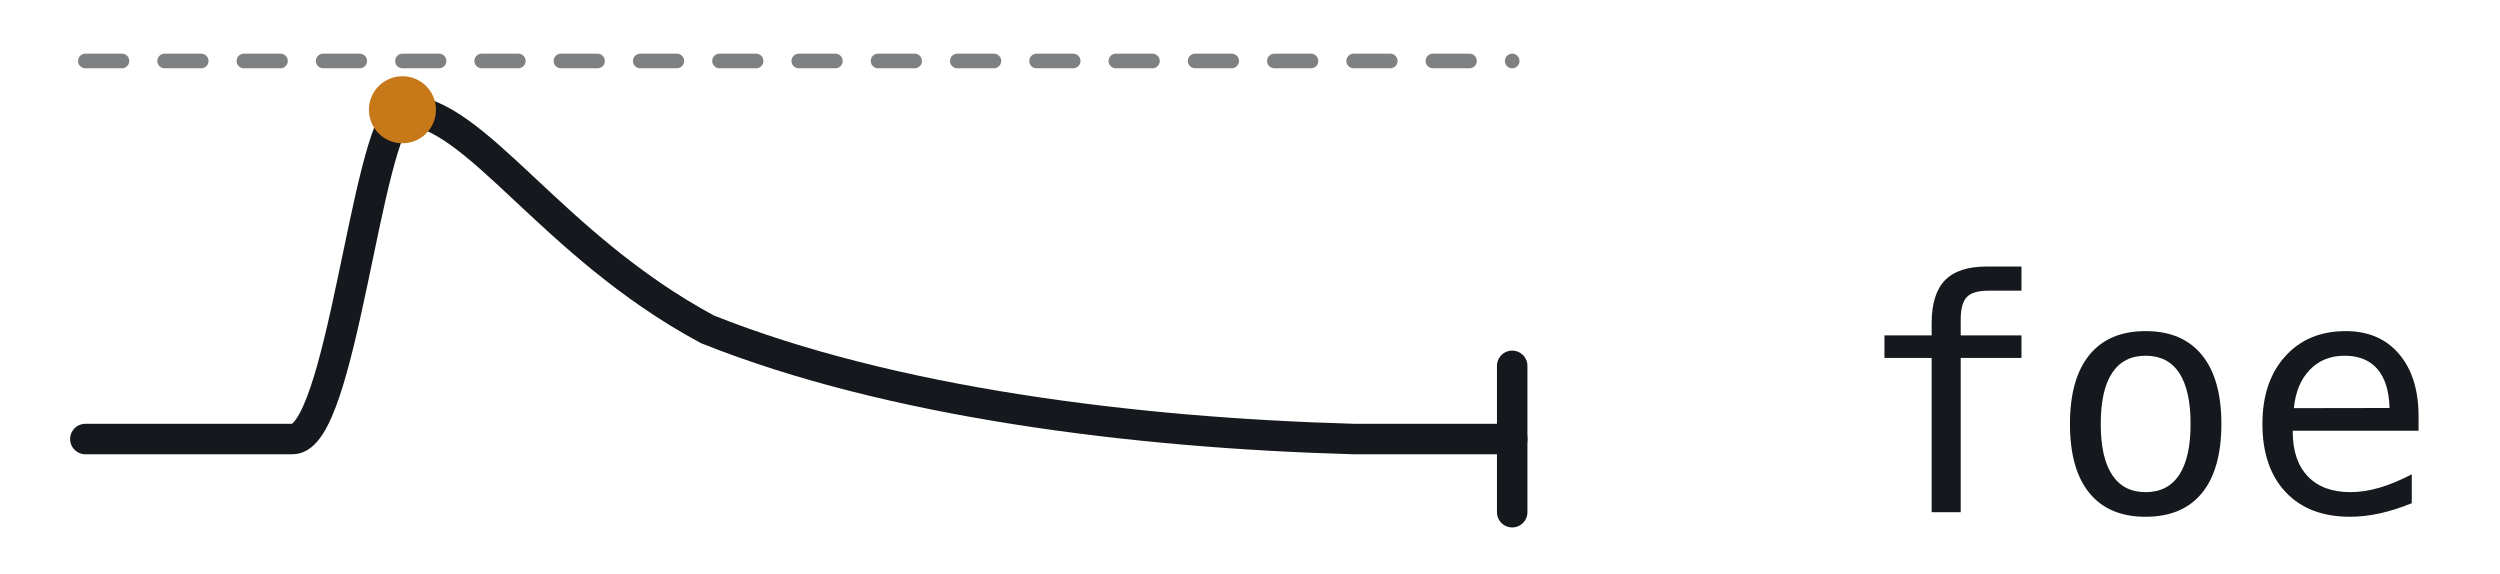
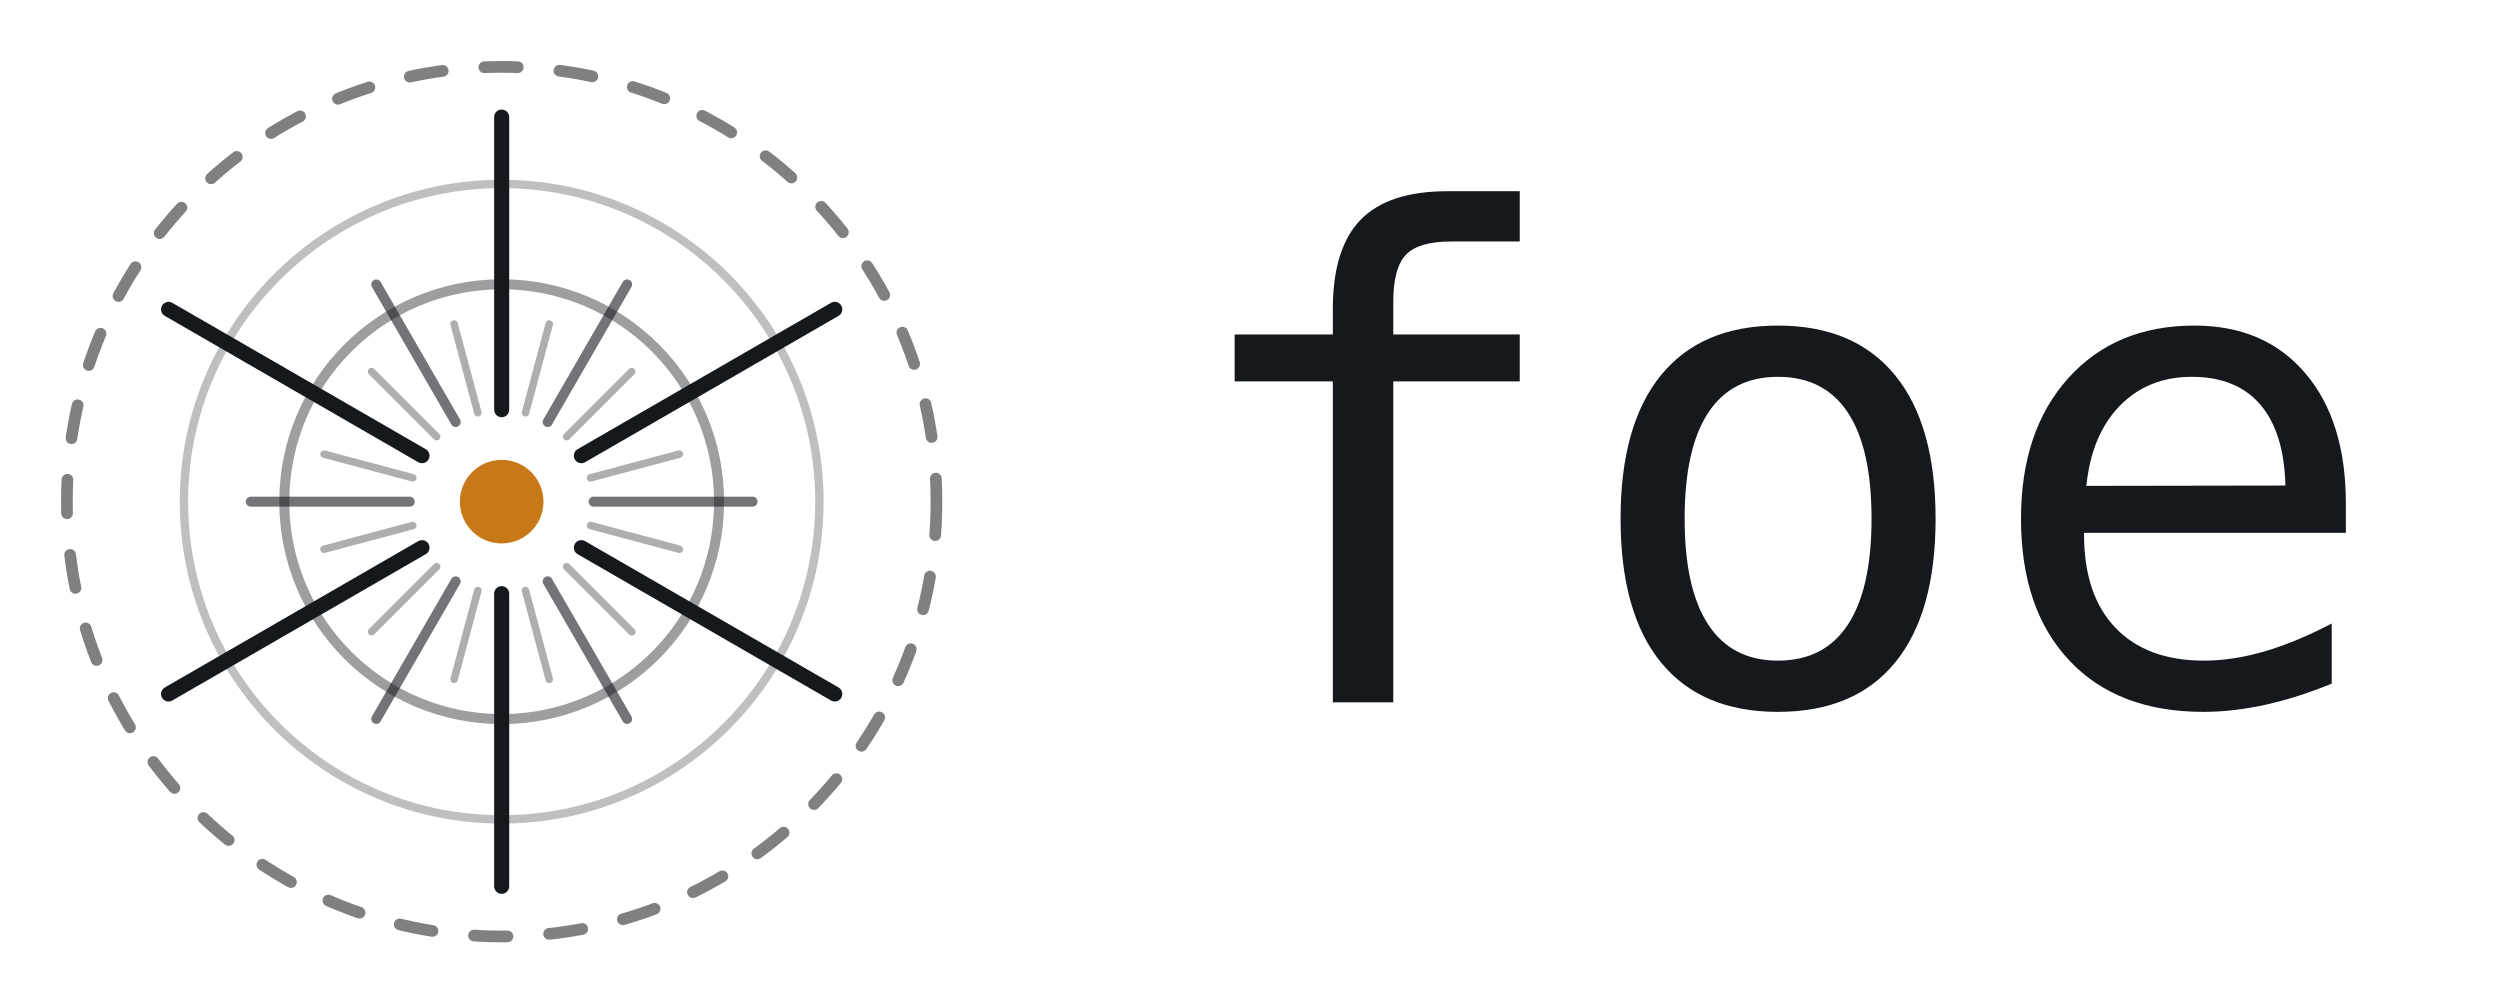
- <svg xmlns="http://www.w3.org/2000/svg" viewBox="14 8 410 94" role="img" aria-label="foe">
-   <g fill="none" stroke="#15181C" stroke-width="5" stroke-linecap="round" stroke-linejoin="round">
-     <path d="M28,80 L62,80 C70,80 74,30 80,26 C92,26 104,48 130,62 C160,74 200,79 236,80 L262,80" />
-     <path d="M262,68 L262,92" />
+ <svg xmlns="http://www.w3.org/2000/svg" viewBox="0 0 299 120" role="img" aria-label="foe">
+   <g transform="translate(0,0) scale(1.0)" fill="none" stroke="#15181C" stroke-linecap="round">
+     <path d="M60.0,49.0 L60.0,14.0" stroke-width="1.8" opacity="1.0" />
+     <path d="M50.47,54.5 L20.16,37.0" stroke-width="1.8" opacity="1.0" />
+     <path d="M50.47,65.5 L20.16,83.0" stroke-width="1.8" opacity="1.0" />
+     <path d="M60.0,71.0 L60.0,106.0" stroke-width="1.8" opacity="1.0" />
+     <path d="M69.53,65.5 L99.84,83.0" stroke-width="1.8" opacity="1.0" />
+     <path d="M69.53,54.5 L99.84,37.0" stroke-width="1.8" opacity="1.0" />
+     <path d="M54.5,50.47 L45.0,34.02" stroke-width="1.2" opacity="0.6" />
+     <path d="M49.0,60.0 L30.0,60.0" stroke-width="1.2" opacity="0.6" />
+     <path d="M54.5,69.53 L45.0,85.98" stroke-width="1.2" opacity="0.6" />
+     <path d="M65.5,69.53 L75.0,85.98" stroke-width="1.2" opacity="0.6" />
+     <path d="M71.0,60.0 L90.0,60.0" stroke-width="1.2" opacity="0.6" />
+     <path d="M65.5,50.47 L75.0,34.02" stroke-width="1.2" opacity="0.6" />
+     <path d="M57.15,49.37 L54.31,38.75" stroke-width="0.9" opacity="0.35" />
+     <path d="M52.22,52.22 L44.44,44.44" stroke-width="0.9" opacity="0.35" />
+     <path d="M49.37,57.15 L38.75,54.31" stroke-width="0.9" opacity="0.35" />
+     <path d="M49.37,62.85 L38.75,65.69" stroke-width="0.9" opacity="0.35" />
+     <path d="M52.22,67.78 L44.44,75.56" stroke-width="0.9" opacity="0.35" />
+     <path d="M57.15,70.63 L54.31,81.25" stroke-width="0.9" opacity="0.35" />
+     <path d="M62.85,70.63 L65.69,81.25" stroke-width="0.9" opacity="0.35" />
+     <path d="M67.78,67.78 L75.56,75.56" stroke-width="0.9" opacity="0.35" />
+     <path d="M70.63,62.85 L81.25,65.69" stroke-width="0.9" opacity="0.35" />
+     <path d="M70.63,57.15 L81.25,54.31" stroke-width="0.9" opacity="0.35" />
+     <path d="M67.78,52.22 L75.56,44.44" stroke-width="0.9" opacity="0.35" />
+     <path d="M62.85,49.37 L65.69,38.75" stroke-width="0.9" opacity="0.35" />
+     <circle cx="60.0" cy="60.0" r="26.0" stroke-width="1.2" opacity="0.42" />
+     <circle cx="60.0" cy="60.0" r="38.0" stroke-width="1.0" opacity="0.28" />
+     <circle cx="60.0" cy="60.0" r="52.0" stroke-width="1.4" opacity="0.55" stroke-dasharray="4 5" />
+     <circle cx="60.0" cy="60.0" r="5.0" fill="#C7791A" stroke="none" />
  </g>
-   <path d="M28,18 L262,18" fill="none" stroke="#15181C" stroke-width="2.4" stroke-linecap="round" stroke-dasharray="6 7" opacity="0.55" />
-   <circle cx="80" cy="26" r="5.5" fill="#C7791A" />
  <g fill="#15181C">
-     <path d="M345.524 51.711V55.672H340.113Q337.549 55.672 336.552 56.721Q335.555 57.77 335.555 60.437V63.0H345.524V66.703H335.555V92.0H330.791V66.703H323.049V63.0H330.791V60.98Q330.791 56.216 332.979 53.963Q335.167 51.711 339.802 51.711Z" />
-     <path d="M365.876 66.34Q362.251 66.34 360.387 69.162Q358.522 71.985 358.522 77.526Q358.522 83.041 360.387 85.876Q362.251 88.712 365.876 88.712Q369.527 88.712 371.391 85.876Q373.255 83.041 373.255 77.526Q373.255 71.985 371.391 69.162Q369.527 66.34 365.876 66.34ZM365.876 62.301Q371.909 62.301 375.107 66.211Q378.304 70.121 378.304 77.526Q378.304 84.957 375.12 88.854Q371.935 92.751 365.876 92.751Q359.843 92.751 356.658 88.854Q353.473 84.957 353.473 77.526Q353.473 70.121 356.658 66.211Q359.843 62.301 365.876 62.301Z" />
-     <path d="M410.645 76.309V78.639H390.008V78.795Q390.008 83.533 392.481 86.122Q394.954 88.712 399.459 88.712Q401.738 88.712 404.223 87.987Q406.709 87.262 409.531 85.786V90.524Q406.812 91.638 404.288 92.194Q401.763 92.751 399.407 92.751Q392.649 92.751 388.843 88.699Q385.037 84.646 385.037 77.526Q385.037 70.587 388.765 66.444Q392.494 62.301 398.708 62.301Q404.249 62.301 407.447 66.055Q410.645 69.81 410.645 76.309ZM405.88 74.911Q405.777 70.716 403.9 68.528Q402.022 66.34 398.501 66.34Q395.057 66.34 392.83 68.619Q390.604 70.897 390.189 74.937Z" />
+     <path d="M181.761 22.871V28.882H173.55Q169.661 28.882 168.148 30.473Q166.636 32.064 166.636 36.111V40.0H181.761V45.618H166.636V84.0H159.407V45.618H147.661V40.0H159.407V36.936Q159.407 29.707 162.727 26.289Q166.046 22.871 173.079 22.871Z" />
+     <path d="M212.639 45.068Q207.139 45.068 204.311 49.35Q201.482 53.632 201.482 62.039Q201.482 70.407 204.311 74.709Q207.139 79.011 212.639 79.011Q218.179 79.011 221.007 74.709Q223.836 70.407 223.836 62.039Q223.836 53.632 221.007 49.35Q218.179 45.068 212.639 45.068ZM212.639 38.939Q221.793 38.939 226.645 44.871Q231.496 50.804 231.496 62.039Q231.496 73.314 226.664 79.227Q221.832 85.139 212.639 85.139Q203.486 85.139 198.654 79.227Q193.821 73.314 193.821 62.039Q193.821 50.804 198.654 44.871Q203.486 38.939 212.639 38.939Z" />
+     <path d="M280.564 60.193V63.729H249.254V63.964Q249.254 71.154 253.005 75.082Q256.757 79.011 263.593 79.011Q267.05 79.011 270.821 77.911Q274.593 76.811 278.875 74.571V81.761Q274.75 83.45 270.92 84.295Q267.089 85.139 263.514 85.139Q253.261 85.139 247.486 78.991Q241.711 72.843 241.711 62.039Q241.711 51.511 247.368 45.225Q253.025 38.939 262.454 38.939Q270.861 38.939 275.712 44.636Q280.564 50.332 280.564 60.193ZM273.336 58.071Q273.179 51.707 270.33 48.388Q267.482 45.068 262.139 45.068Q256.914 45.068 253.536 48.525Q250.157 51.982 249.529 58.111Z" />
  </g>
</svg>
